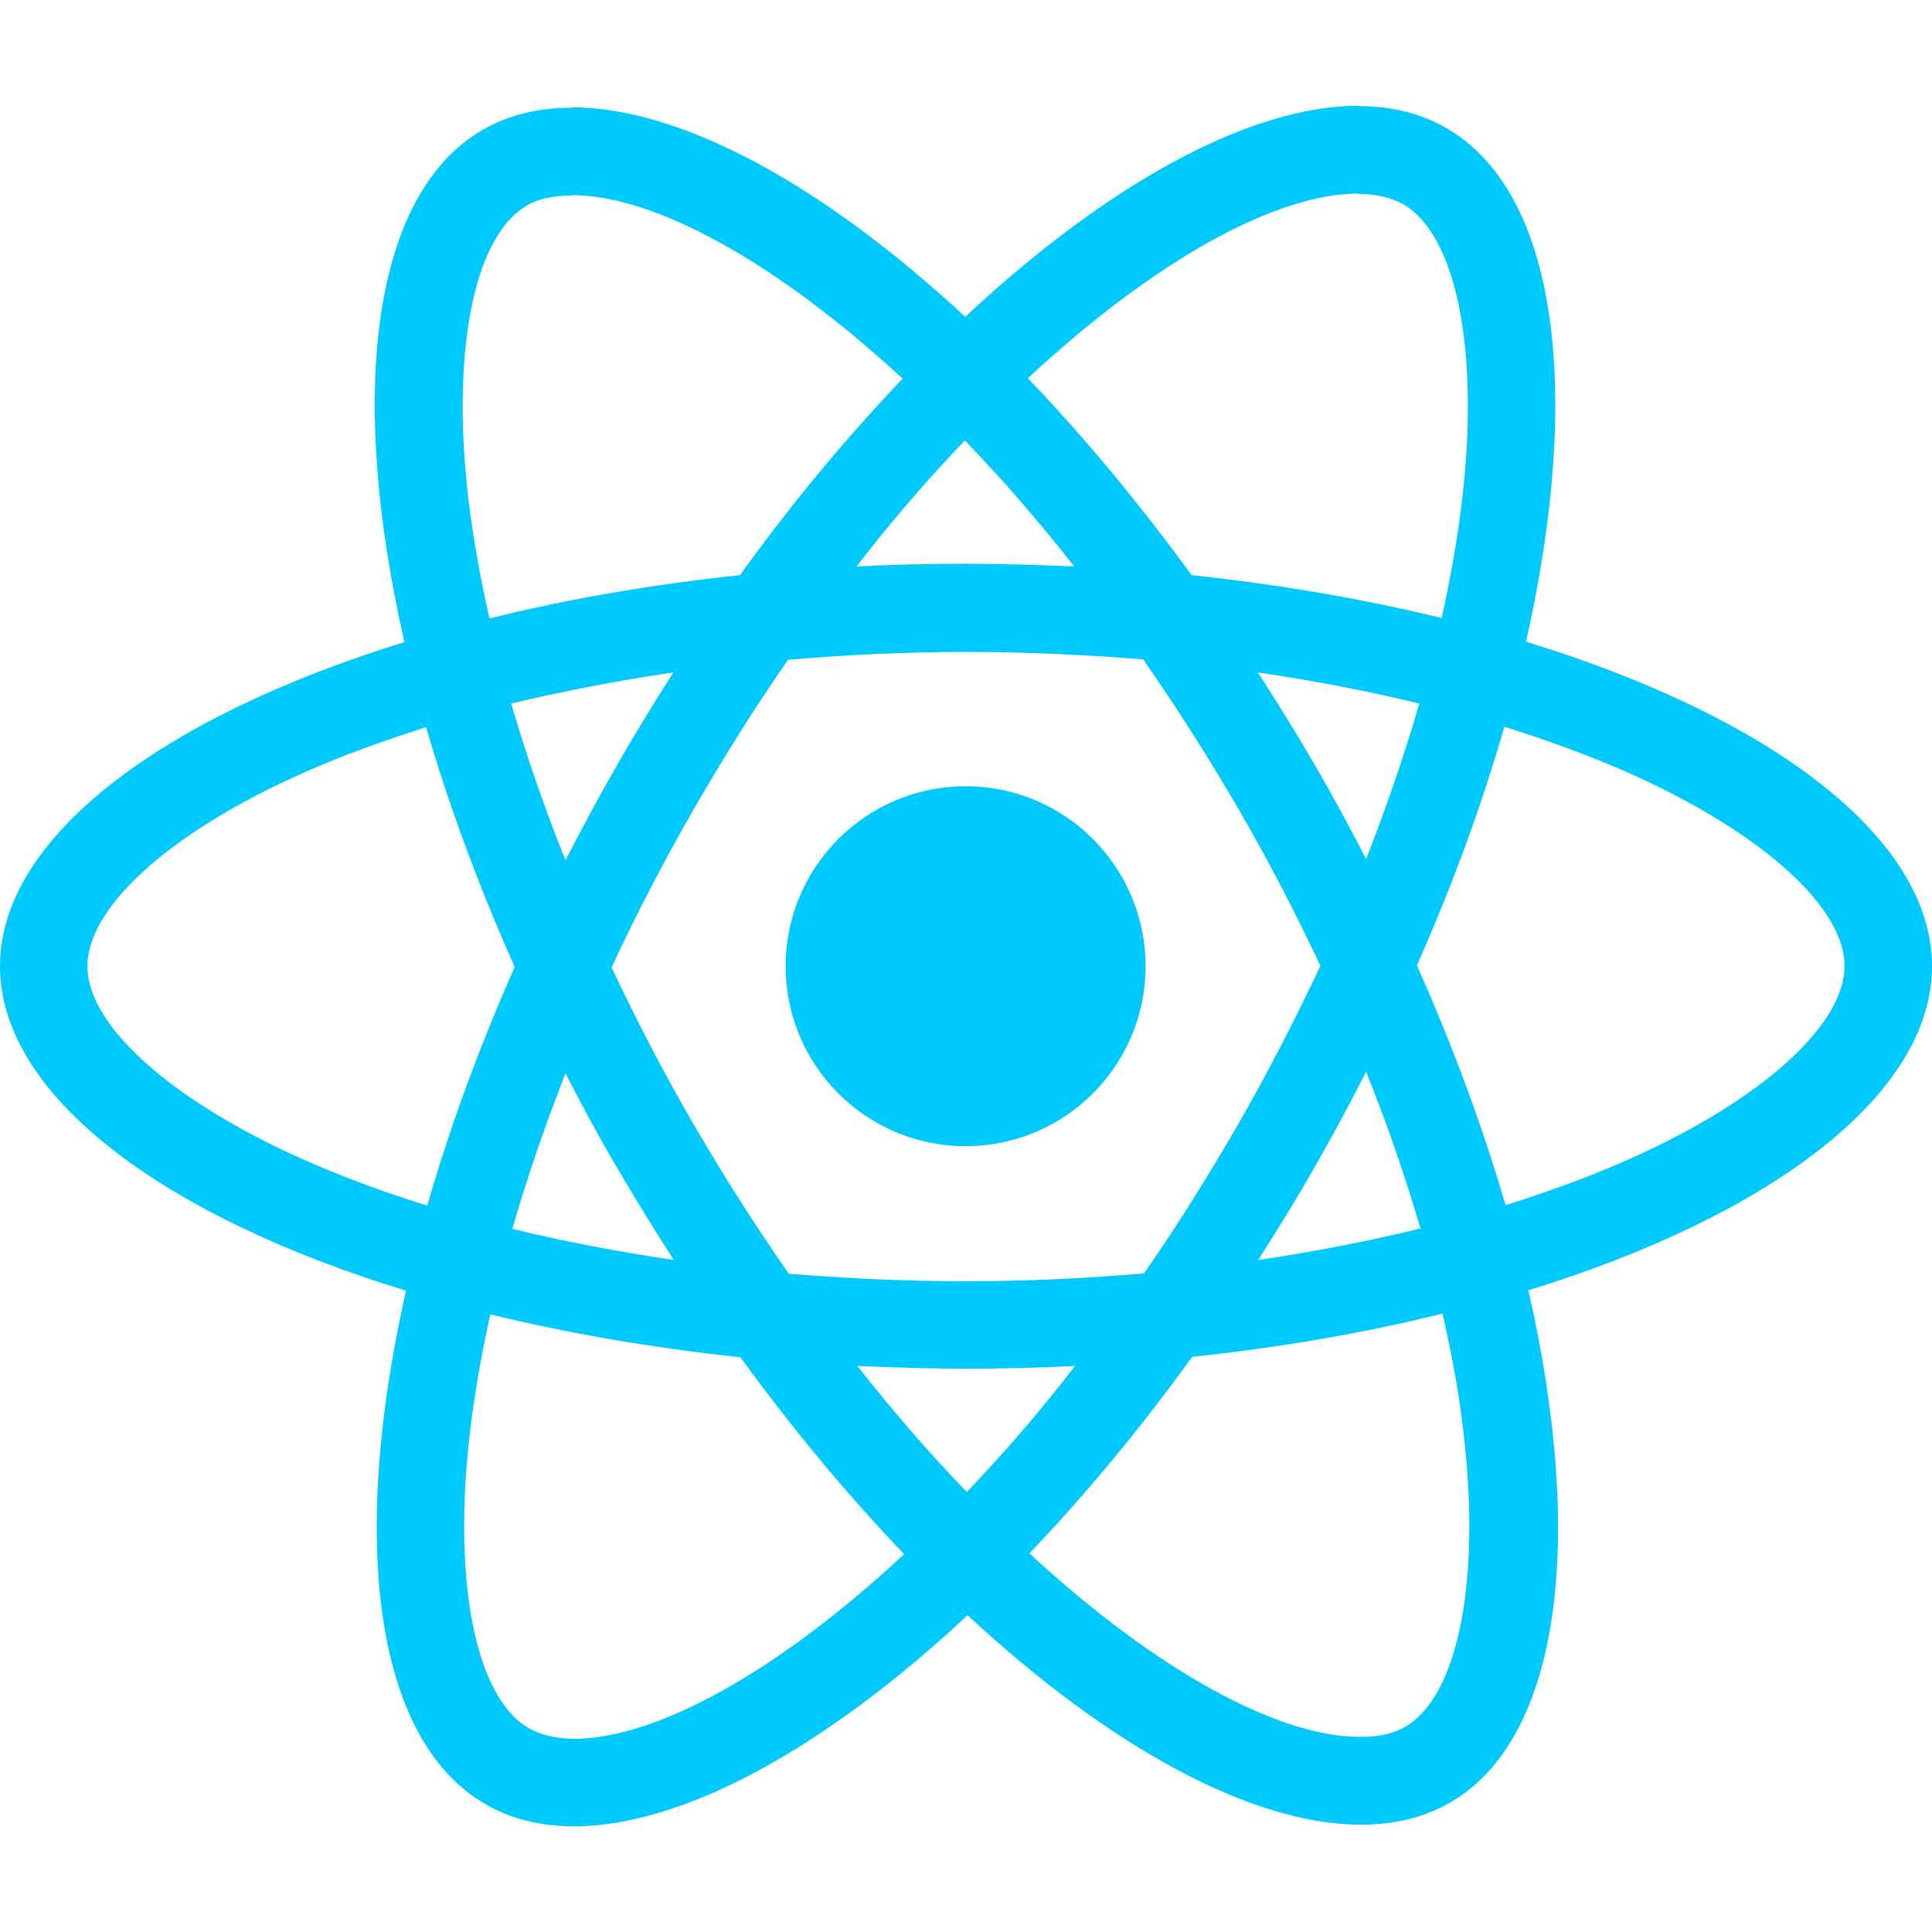
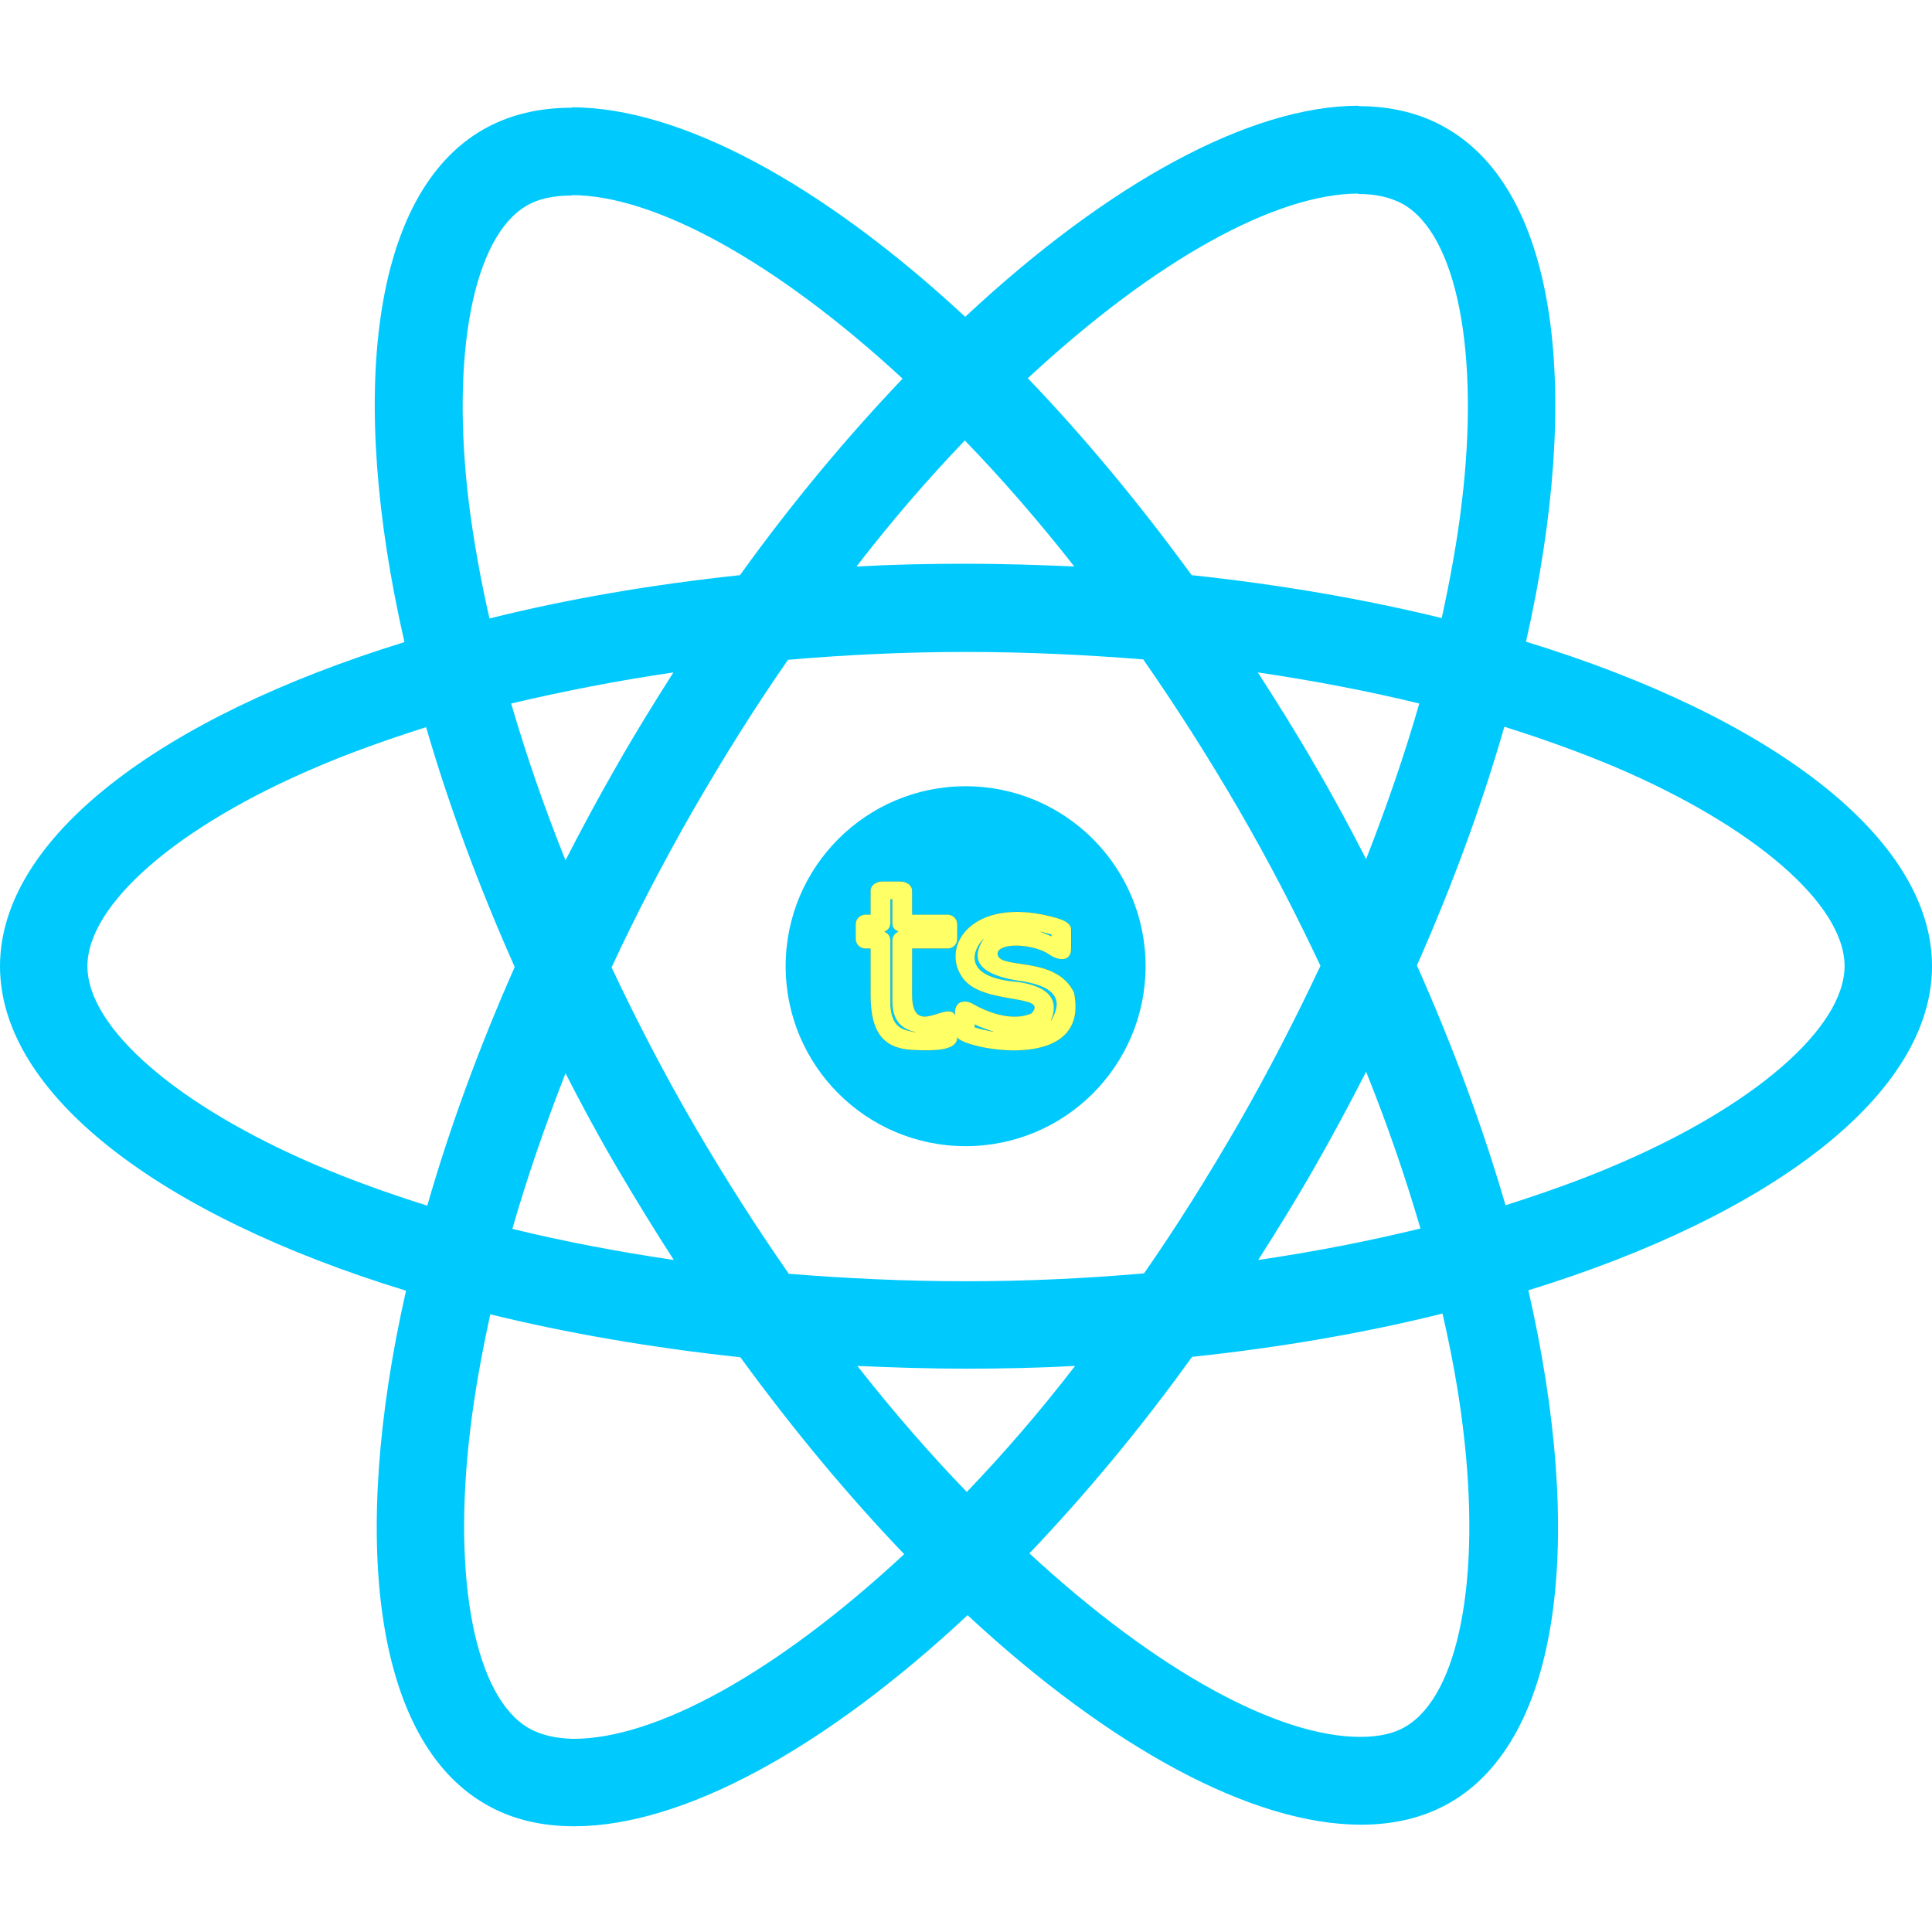
<svg xmlns="http://www.w3.org/2000/svg" width="300" height="300">
-   <g fill="#00cafd" transform="matrix(.6115 0 0 .6115 -107.44 -31.278)">
+   <g fill="#00cafd" transform="translate(-107.44 -31.278) scale(.6115)">
    <path d="M666.3 296.5c0-32.5-40.7-63.3-103.1-82.4 14.4-63.6 8-114.2-20.2-130.4-6.5-3.8-14.1-5.6-22.4-5.6v22.3c4.6 0 8.3.9 11.4 2.6 13.6 7.8 19.5 37.5 14.9 75.7-1.1 9.4-2.9 19.3-5.1 29.4-19.6-4.8-41-8.5-63.5-10.9-13.5-18.5-27.5-35.3-41.6-50 32.6-30.3 63.2-46.9 84-46.9V78c-27.5 0-63.5 19.6-99.9 53.6-36.4-33.8-72.4-53.2-99.9-53.2v22.3c20.7 0 51.4 16.5 84 46.6-14 14.7-28 31.4-41.3 49.9-22.6 2.4-44 6.1-63.6 11-2.3-10-4-19.7-5.2-29-4.7-38.2 1.1-67.9 14.6-75.8 3-1.8 6.9-2.6 11.5-2.6V78.5c-8.4 0-16 1.8-22.6 5.6-28.1 16.2-34.4 66.7-19.9 130.1-62.2 19.2-102.7 49.9-102.7 82.3 0 32.5 40.7 63.3 103.1 82.4-14.4 63.6-8 114.2 20.2 130.4 6.5 3.8 14.1 5.6 22.5 5.6 27.5 0 63.5-19.6 99.9-53.6 36.4 33.8 72.4 53.2 99.9 53.2 8.4 0 16-1.8 22.6-5.6 28.1-16.2 34.4-66.7 19.9-130.1 62-19.1 102.5-49.9 102.5-82.3zm-130.2-66.7c-3.7 12.9-8.3 26.2-13.5 39.5-4.1-8-8.4-16-13.1-24-4.6-8-9.5-15.8-14.4-23.4 14.2 2.1 27.9 4.7 41 7.9zm-45.8 106.5c-7.8 13.5-15.8 26.3-24.1 38.2-14.9 1.3-30 2-45.2 2-15.1 0-30.2-.7-45-1.9-8.3-11.9-16.4-24.6-24.2-38-7.6-13.1-14.5-26.4-20.8-39.8 6.2-13.4 13.2-26.8 20.7-39.9 7.8-13.5 15.8-26.3 24.1-38.2 14.9-1.3 30-2 45.2-2 15.1 0 30.2.7 45 1.9 8.3 11.9 16.4 24.6 24.2 38 7.6 13.1 14.5 26.4 20.8 39.8-6.3 13.4-13.2 26.8-20.7 39.9zm32.3-13c5.4 13.4 10 26.8 13.8 39.8-13.1 3.2-26.9 5.9-41.2 8 4.9-7.7 9.8-15.6 14.4-23.7 4.6-8 8.9-16.1 13-24.1zM421.2 430c-9.3-9.6-18.6-20.3-27.8-32 9 .4 18.2.7 27.5.7 9.4 0 18.7-.2 27.8-.7-9 11.7-18.3 22.4-27.5 32zm-74.4-58.9c-14.2-2.1-27.9-4.7-41-7.9 3.7-12.9 8.3-26.2 13.5-39.5 4.1 8 8.4 16 13.1 24 4.7 8 9.5 15.8 14.4 23.4zM420.7 163c9.3 9.6 18.6 20.3 27.8 32-9-.4-18.2-.7-27.5-.7-9.4 0-18.7.2-27.8.7 9-11.7 18.3-22.4 27.5-32zm-74 58.9c-4.9 7.7-9.8 15.6-14.4 23.7-4.6 8-8.9 16-13 24-5.4-13.4-10-26.8-13.8-39.8 13.1-3.1 26.9-5.8 41.2-7.9zm-90.5 125.2c-35.4-15.1-58.3-34.9-58.3-50.6 0-15.7 22.9-35.6 58.3-50.6 8.6-3.7 18-7 27.7-10.1 5.7 19.6 13.2 40 22.5 60.9-9.2 20.8-16.6 41.1-22.2 60.6-9.9-3.1-19.3-6.5-28-10.2zM310 490c-13.6-7.8-19.5-37.5-14.9-75.7 1.1-9.4 2.9-19.3 5.1-29.4 19.6 4.8 41 8.5 63.5 10.9 13.5 18.5 27.5 35.3 41.6 50-32.6 30.3-63.2 46.9-84 46.9-4.5-.1-8.3-1-11.3-2.7zm237.2-76.2c4.7 38.2-1.1 67.9-14.6 75.8-3 1.8-6.9 2.6-11.5 2.6-20.7 0-51.4-16.5-84-46.6 14-14.7 28-31.4 41.3-49.9 22.6-2.4 44-6.1 63.6-11 2.3 10.1 4.1 19.8 5.2 29.1zm38.5-66.7c-8.6 3.7-18 7-27.7 10.1-5.7-19.6-13.2-40-22.5-60.9 9.2-20.8 16.6-41.1 22.2-60.6 9.9 3.1 19.3 6.5 28.1 10.2 35.4 15.1 58.3 34.9 58.3 50.6-.1 15.7-23 35.6-58.4 50.6zM320.8 78.4Z" />
    <circle cx="420.9" cy="296.5" r="45.7" />
    <path d="M520.5 78.1Z" />
  </g>
+   <path style="fill:#ff6;stroke:#000;stroke-width:.01;stroke-linecap:butt;stroke-linejoin:miter;stroke-dasharray:none;stroke-opacity:1" d="M137.018 136.871c-1.02 0-1.842.63-1.842 1.414l-.002 3.733-.805.002c-.832 0-1.504.671-1.504 1.503v2.268c0 .832.672 1.497 1.504 1.502l.805.006.002 7.197c0 5.636 1.841 8.296 6.46 8.54 4.027.211 7.01-.001 7.01-1.96.687 1.739 20.783 5.872 18.135-6.96-2.882-5.976-12.146-3.387-11.86-6.163.44-1.67 5.625-1.311 7.876.188 1.625 1.161 3.531 1.223 3.531-.842l-.004-2.97c0-1.48-2.643-1.896-4.375-2.313-11.508-2.3-15.92 5.279-12.418 9.906 3.073 4.2 13.418 2.38 10.645 5.414-1.243.593-4.258 1.19-8.895-1.336-1.41-.924-3.195-.637-2.988 1.607-1.22-2.355-6.648 3.722-6.656-3.2l.008-7.11 5.5-.002a1.5 1.5 0 0 0 1.501-1.504v-2.268c0-.832-.669-1.502-1.501-1.502h-5.5l-.008-3.736c0-.783-.822-1.414-1.842-1.414h-2.777zm1.244 2.76h.297v3.713c.037.435.005.867.93 1.322-.593.27-.858.7-.93 1.219v9.6c0 3.526 1.942 4.364 3.597 4.804-1.63-.377-3.596-.365-3.894-4.117v-10.287c-.068-.463-.242-.901-.928-1.219.591-.222.9-.663.928-1.322v-3.713zm23.3 5.039 1.713.441v.27l-1.713-.711zm-8.85 1.154c-2.772 4.208 1.204 5.726 5.003 6.403 6.536.806 7.336 3.176 5.472 6.273 1.297-3 0-5.272-5.011-6.02-9.235-.718-6.895-5.272-5.463-6.656zm-1.362 13.252c.816.428 1.92.791 2.921 1.139-.985-.215-2.003-.378-2.921-.701v-.438z" />
</svg>
